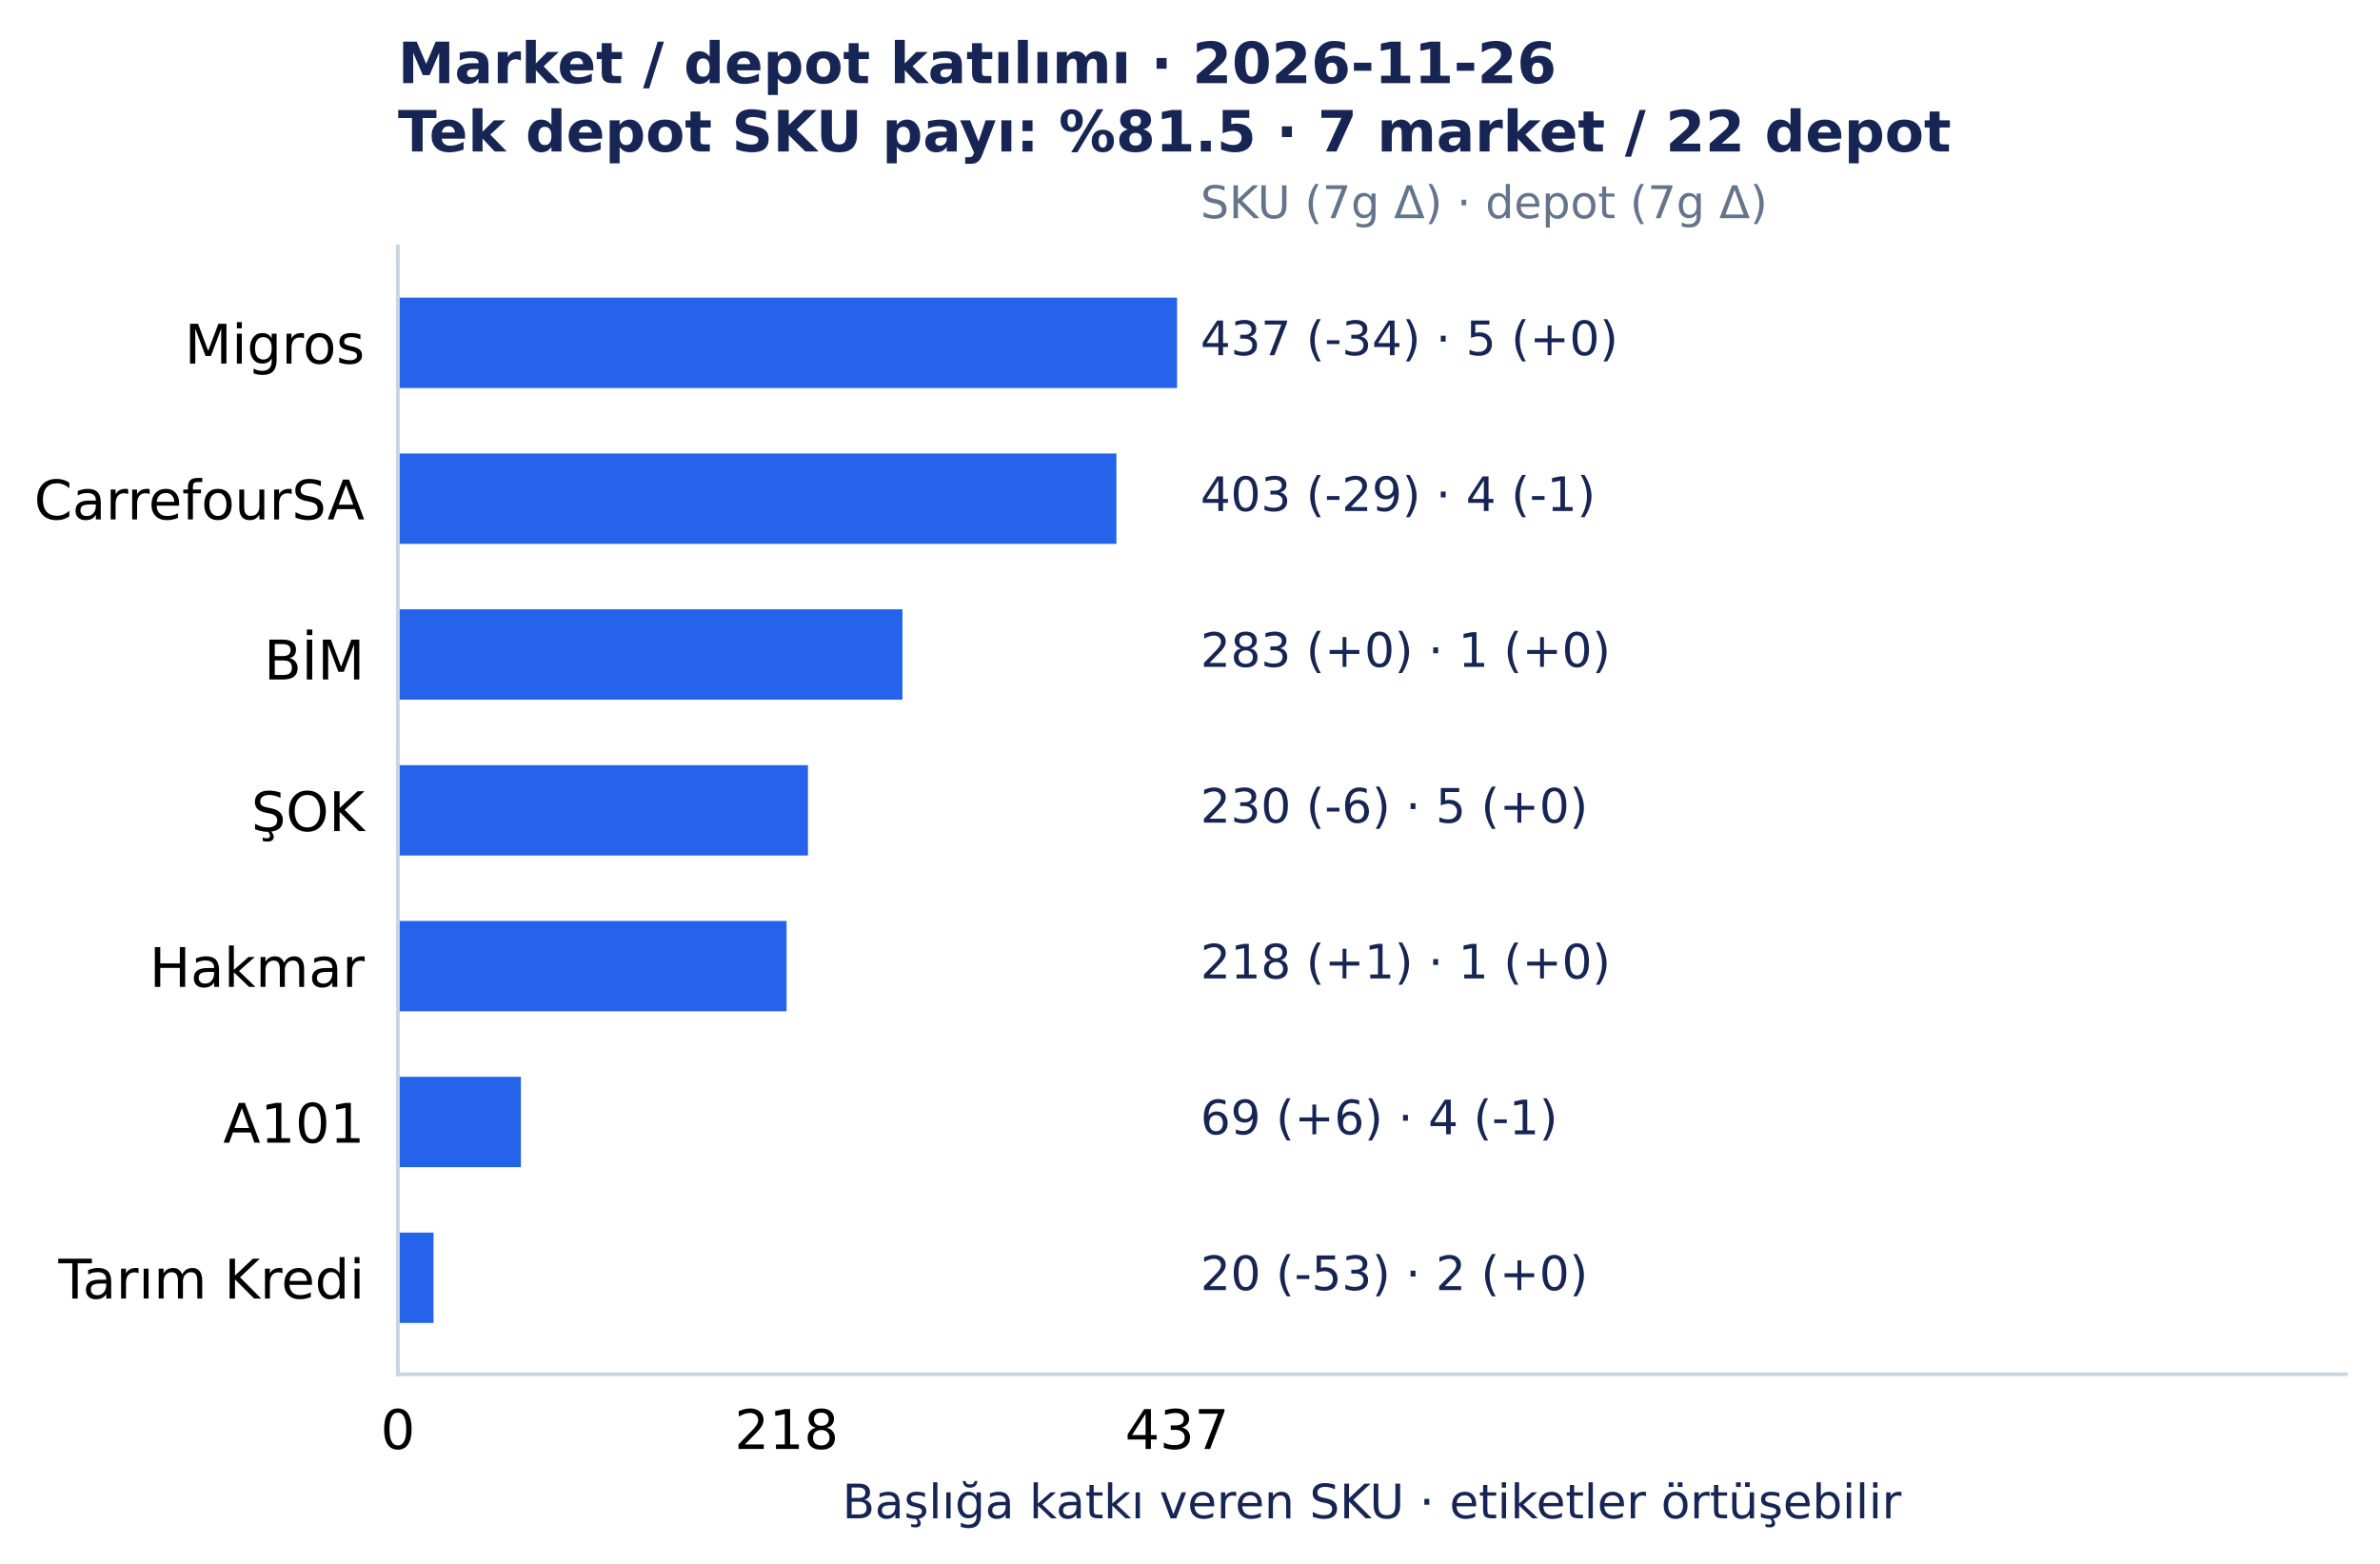
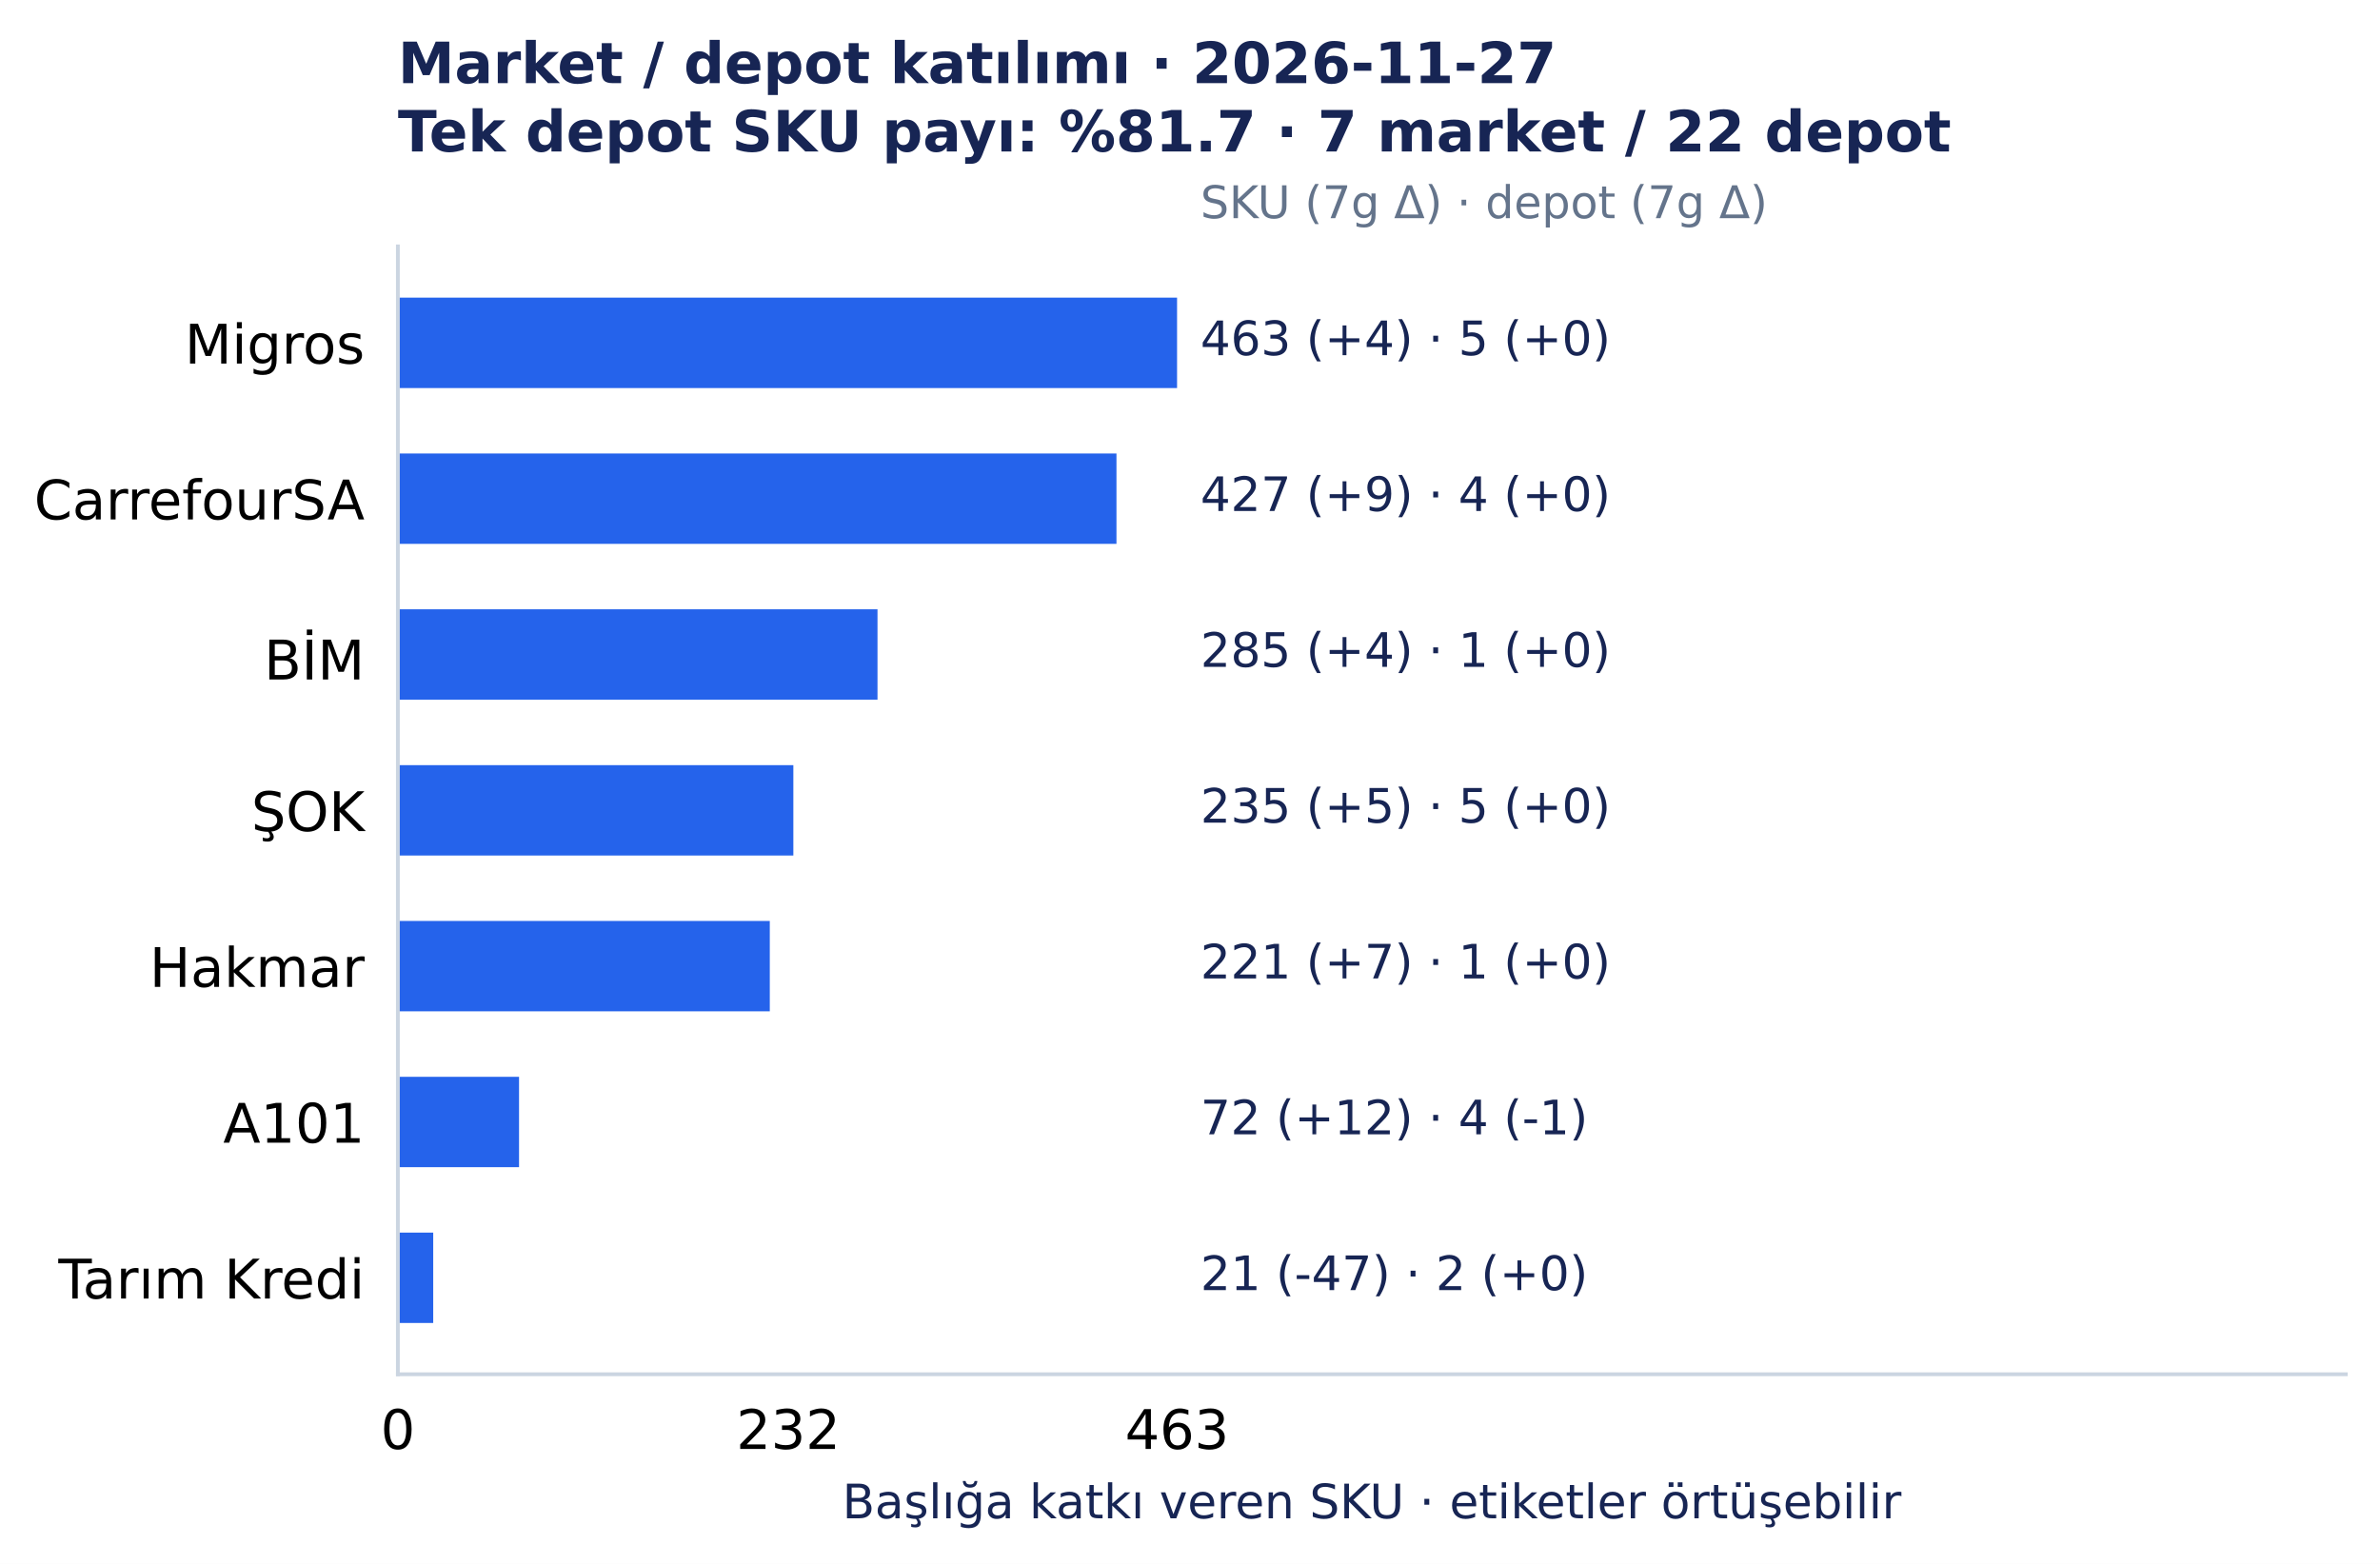
<svg xmlns="http://www.w3.org/2000/svg" width="501.492pt" height="329.548pt" viewBox="0 0 501.492 329.548" version="1.1">
  <defs>
    <style type="text/css">*{stroke-linejoin: round; stroke-linecap: butt}</style>
  </defs>
  <g id="figure_1">
    <g id="patch_1">
      <path d="M 0 329.548 L 501.492 329.548 L 501.492 0 L 0 0 z " style="fill: #ffffff" />
    </g>
    <g id="axes_1">
      <g id="patch_2">
        <path d="M 83.836 289.594 L 494.292 289.594 L 494.292 51.923 L 83.836 51.923 z " style="fill: #ffffff" />
      </g>
      <g id="matplotlib.axis_1">
        <g id="xtick_1">
          <g id="line2d_1" />
          <g id="text_1">
            <text style="font-size: 11.5px; font-family: 'DejaVu Sans', 'Bitstream Vera Sans', 'Computer Modern Sans Serif', 'Lucida Grande', 'Verdana', 'Geneva', 'Lucid', 'Arial', 'Helvetica', 'Avant Garde', sans-serif; text-anchor: middle" x="83.836" y="305.331" transform="rotate(-0 83.83609 305.3312)">0</text>
          </g>
        </g>
        <g id="xtick_2">
          <g id="line2d_2" />
          <g id="text_2">
-             <text style="font-size: 11.5px; font-family: 'DejaVu Sans', 'Bitstream Vera Sans', 'Computer Modern Sans Serif', 'Lucida Grande', 'Verdana', 'Geneva', 'Lucid', 'Arial', 'Helvetica', 'Avant Garde', sans-serif; text-anchor: middle" x="165.739" y="305.331" transform="rotate(-0 165.7395 305.3312)">218</text>
+             <text style="font-size: 11.5px; font-family: 'DejaVu Sans', 'Bitstream Vera Sans', 'Computer Modern Sans Serif', 'Lucida Grande', 'Verdana', 'Geneva', 'Lucid', 'Arial', 'Helvetica', 'Avant Garde', sans-serif; text-anchor: middle" x="166.105" y="305.331" transform="rotate(-0 166.1046 305.3312)">232</text>
          </g>
        </g>
        <g id="xtick_3">
          <g id="line2d_3" />
          <g id="text_3">
-             <text style="font-size: 11.5px; font-family: 'DejaVu Sans', 'Bitstream Vera Sans', 'Computer Modern Sans Serif', 'Lucida Grande', 'Verdana', 'Geneva', 'Lucid', 'Arial', 'Helvetica', 'Avant Garde', sans-serif; text-anchor: middle" x="248.019" y="305.331" transform="rotate(-0 248.0186 305.3312)">437</text>
+             <text style="font-size: 11.5px; font-family: 'DejaVu Sans', 'Bitstream Vera Sans', 'Computer Modern Sans Serif', 'Lucida Grande', 'Verdana', 'Geneva', 'Lucid', 'Arial', 'Helvetica', 'Avant Garde', sans-serif; text-anchor: middle" x="248.019" y="305.331" transform="rotate(-0 248.0186 305.3312)">463</text>
          </g>
        </g>
        <g id="text_4">
          <text style="font-size: 10px; font-family: 'DejaVu Sans', 'Bitstream Vera Sans', 'Computer Modern Sans Serif', 'Lucida Grande', 'Verdana', 'Geneva', 'Lucid', 'Arial', 'Helvetica', 'Avant Garde', sans-serif; text-anchor: middle; fill: #172554" x="289.064" y="319.945" transform="rotate(-0 289.0642 319.9455)">Başlığa katkı veren SKU · etiketler örtüşebilir</text>
        </g>
      </g>
      <g id="matplotlib.axis_2">
        <g id="ytick_1">
          <g id="line2d_4" />
          <g id="text_5">
            <text style="font-size: 11.5px; font-family: 'DejaVu Sans', 'Bitstream Vera Sans', 'Computer Modern Sans Serif', 'Lucida Grande', 'Verdana', 'Geneva', 'Lucid', 'Arial', 'Helvetica', 'Avant Garde', sans-serif; text-anchor: end" x="76.836" y="76.618" transform="rotate(-0 76.83609 76.61754)">Migros</text>
          </g>
        </g>
        <g id="ytick_2">
          <g id="line2d_5" />
          <g id="text_6">
            <text style="font-size: 11.5px; font-family: 'DejaVu Sans', 'Bitstream Vera Sans', 'Computer Modern Sans Serif', 'Lucida Grande', 'Verdana', 'Geneva', 'Lucid', 'Arial', 'Helvetica', 'Avant Garde', sans-serif; text-anchor: end" x="76.836" y="109.454" transform="rotate(-0 76.83609 109.4541)">CarrefourSA</text>
          </g>
        </g>
        <g id="ytick_3">
          <g id="line2d_6" />
          <g id="text_7">
            <text style="font-size: 11.5px; font-family: 'DejaVu Sans', 'Bitstream Vera Sans', 'Computer Modern Sans Serif', 'Lucida Grande', 'Verdana', 'Geneva', 'Lucid', 'Arial', 'Helvetica', 'Avant Garde', sans-serif; text-anchor: end" x="76.836" y="143.177" transform="rotate(-0 76.83609 143.1775)">BİM</text>
          </g>
        </g>
        <g id="ytick_4">
          <g id="line2d_7" />
          <g id="text_8">
            <text style="font-size: 11.5px; font-family: 'DejaVu Sans', 'Bitstream Vera Sans', 'Computer Modern Sans Serif', 'Lucida Grande', 'Verdana', 'Geneva', 'Lucid', 'Arial', 'Helvetica', 'Avant Garde', sans-serif; text-anchor: end" x="76.836" y="175.127" transform="rotate(-0 76.83609 175.1269)">ŞOK</text>
          </g>
        </g>
        <g id="ytick_5">
          <g id="line2d_8" />
          <g id="text_9">
            <text style="font-size: 11.5px; font-family: 'DejaVu Sans', 'Bitstream Vera Sans', 'Computer Modern Sans Serif', 'Lucida Grande', 'Verdana', 'Geneva', 'Lucid', 'Arial', 'Helvetica', 'Avant Garde', sans-serif; text-anchor: end" x="76.836" y="207.964" transform="rotate(-0 76.83609 207.9639)">Hakmar</text>
          </g>
        </g>
        <g id="ytick_6">
          <g id="line2d_9" />
          <g id="text_10">
            <text style="font-size: 11.5px; font-family: 'DejaVu Sans', 'Bitstream Vera Sans', 'Computer Modern Sans Serif', 'Lucida Grande', 'Verdana', 'Geneva', 'Lucid', 'Arial', 'Helvetica', 'Avant Garde', sans-serif; text-anchor: end" x="76.836" y="240.8" transform="rotate(-0 76.83609 240.8001)">A101</text>
          </g>
        </g>
        <g id="ytick_7">
          <g id="line2d_10" />
          <g id="text_11">
            <text style="font-size: 11.5px; font-family: 'DejaVu Sans', 'Bitstream Vera Sans', 'Computer Modern Sans Serif', 'Lucida Grande', 'Verdana', 'Geneva', 'Lucid', 'Arial', 'Helvetica', 'Avant Garde', sans-serif; text-anchor: end" x="76.836" y="273.637" transform="rotate(-0 76.83609 273.6372)">Tarım Kredi</text>
          </g>
        </g>
      </g>
      <g id="patch_3">
        <path d="M 83.836 62.726 L 248.019 62.726 L 248.019 81.771 L 83.836 81.771 z " clip-path="url(#p7150c4acc0)" style="fill: #2563eb" />
      </g>
      <g id="patch_4">
-         <path d="M 83.836 95.562 L 235.245 95.562 L 235.245 114.608 L 83.836 114.608 z " clip-path="url(#p7150c4acc0)" style="fill: #2563eb" />
+         <path d="M 83.836 95.562 L 235.253 95.562 L 235.253 114.608 L 83.836 114.608 z " clip-path="url(#p7150c4acc0)" style="fill: #2563eb" />
      </g>
      <g id="patch_5">
-         <path d="M 83.836 128.399 L 190.16 128.399 L 190.16 147.444 L 83.836 147.444 z " clip-path="url(#p7150c4acc0)" style="fill: #2563eb" />
+         <path d="M 83.836 128.399 L 184.899 128.399 L 184.899 147.444 L 83.836 147.444 z " clip-path="url(#p7150c4acc0)" style="fill: #2563eb" />
      </g>
      <g id="patch_6">
-         <path d="M 83.836 161.236 L 170.248 161.236 L 170.248 180.281 L 83.836 180.281 z " clip-path="url(#p7150c4acc0)" style="fill: #2563eb" />
+         <path d="M 83.836 161.236 L 167.168 161.236 L 167.168 180.281 L 83.836 180.281 z " clip-path="url(#p7150c4acc0)" style="fill: #2563eb" />
      </g>
      <g id="patch_7">
-         <path d="M 83.836 194.072 L 165.739 194.072 L 165.739 213.117 L 83.836 213.117 z " clip-path="url(#p7150c4acc0)" style="fill: #2563eb" />
+         <path d="M 83.836 194.072 L 162.204 194.072 L 162.204 213.117 L 83.836 213.117 z " clip-path="url(#p7150c4acc0)" style="fill: #2563eb" />
      </g>
      <g id="patch_8">
-         <path d="M 83.836 226.909 L 109.76 226.909 L 109.76 245.954 L 83.836 245.954 z " clip-path="url(#p7150c4acc0)" style="fill: #2563eb" />
+         <path d="M 83.836 226.909 L 109.368 226.909 L 109.368 245.954 L 83.836 245.954 z " clip-path="url(#p7150c4acc0)" style="fill: #2563eb" />
      </g>
      <g id="patch_9">
-         <path d="M 83.836 259.745 L 91.35 259.745 L 91.35 278.791 L 83.836 278.791 z " clip-path="url(#p7150c4acc0)" style="fill: #2563eb" />
+         <path d="M 83.836 259.745 L 91.283 259.745 L 91.283 278.791 L 83.836 278.791 z " clip-path="url(#p7150c4acc0)" style="fill: #2563eb" />
      </g>
      <g id="patch_10">
        <path d="M 83.836 289.594 L 83.836 51.923 " style="fill: none; stroke: #cbd5e1; stroke-width: 0.8; stroke-linejoin: miter; stroke-linecap: square" />
      </g>
      <g id="patch_11">
        <path d="M 83.836 289.594 L 494.292 289.594 " style="fill: none; stroke: #cbd5e1; stroke-width: 0.8; stroke-linejoin: miter; stroke-linecap: square" />
      </g>
      <g id="text_12">
-         <text style="font-size: 10px; font-family: 'DejaVu Sans', 'Bitstream Vera Sans', 'Computer Modern Sans Serif', 'Lucida Grande', 'Verdana', 'Geneva', 'Lucid', 'Arial', 'Helvetica', 'Avant Garde', sans-serif; text-anchor: start; fill: #172554" x="252.944" y="74.846" transform="rotate(-0 252.9441 74.84609)">437 (-34)  ·  5 (+0)</text>
+         <text style="font-size: 10px; font-family: 'DejaVu Sans', 'Bitstream Vera Sans', 'Computer Modern Sans Serif', 'Lucida Grande', 'Verdana', 'Geneva', 'Lucid', 'Arial', 'Helvetica', 'Avant Garde', sans-serif; text-anchor: start; fill: #172554" x="252.944" y="74.846" transform="rotate(-0 252.9441 74.84609)">463 (+4)  ·  5 (+0)</text>
      </g>
      <g id="text_13">
-         <text style="font-size: 10px; font-family: 'DejaVu Sans', 'Bitstream Vera Sans', 'Computer Modern Sans Serif', 'Lucida Grande', 'Verdana', 'Geneva', 'Lucid', 'Arial', 'Helvetica', 'Avant Garde', sans-serif; text-anchor: start; fill: #172554" x="252.944" y="107.683" transform="rotate(-0 252.9441 107.6827)">403 (-29)  ·  4 (-1)</text>
+         <text style="font-size: 10px; font-family: 'DejaVu Sans', 'Bitstream Vera Sans', 'Computer Modern Sans Serif', 'Lucida Grande', 'Verdana', 'Geneva', 'Lucid', 'Arial', 'Helvetica', 'Avant Garde', sans-serif; text-anchor: start; fill: #172554" x="252.944" y="107.683" transform="rotate(-0 252.9441 107.6827)">427 (+9)  ·  4 (+0)</text>
      </g>
      <g id="text_14">
-         <text style="font-size: 10px; font-family: 'DejaVu Sans', 'Bitstream Vera Sans', 'Computer Modern Sans Serif', 'Lucida Grande', 'Verdana', 'Geneva', 'Lucid', 'Arial', 'Helvetica', 'Avant Garde', sans-serif; text-anchor: start; fill: #172554" x="252.944" y="140.519" transform="rotate(-0 252.9441 140.5193)">283 (+0)  ·  1 (+0)</text>
+         <text style="font-size: 10px; font-family: 'DejaVu Sans', 'Bitstream Vera Sans', 'Computer Modern Sans Serif', 'Lucida Grande', 'Verdana', 'Geneva', 'Lucid', 'Arial', 'Helvetica', 'Avant Garde', sans-serif; text-anchor: start; fill: #172554" x="252.944" y="140.519" transform="rotate(-0 252.9441 140.5193)">285 (+4)  ·  1 (+0)</text>
      </g>
      <g id="text_15">
-         <text style="font-size: 10px; font-family: 'DejaVu Sans', 'Bitstream Vera Sans', 'Computer Modern Sans Serif', 'Lucida Grande', 'Verdana', 'Geneva', 'Lucid', 'Arial', 'Helvetica', 'Avant Garde', sans-serif; text-anchor: start; fill: #172554" x="252.944" y="173.356" transform="rotate(-0 252.9441 173.3559)">230 (-6)  ·  5 (+0)</text>
+         <text style="font-size: 10px; font-family: 'DejaVu Sans', 'Bitstream Vera Sans', 'Computer Modern Sans Serif', 'Lucida Grande', 'Verdana', 'Geneva', 'Lucid', 'Arial', 'Helvetica', 'Avant Garde', sans-serif; text-anchor: start; fill: #172554" x="252.944" y="173.356" transform="rotate(-0 252.9441 173.3559)">235 (+5)  ·  5 (+0)</text>
      </g>
      <g id="text_16">
-         <text style="font-size: 10px; font-family: 'DejaVu Sans', 'Bitstream Vera Sans', 'Computer Modern Sans Serif', 'Lucida Grande', 'Verdana', 'Geneva', 'Lucid', 'Arial', 'Helvetica', 'Avant Garde', sans-serif; text-anchor: start; fill: #172554" x="252.944" y="206.193" transform="rotate(-0 252.9441 206.1925)">218 (+1)  ·  1 (+0)</text>
+         <text style="font-size: 10px; font-family: 'DejaVu Sans', 'Bitstream Vera Sans', 'Computer Modern Sans Serif', 'Lucida Grande', 'Verdana', 'Geneva', 'Lucid', 'Arial', 'Helvetica', 'Avant Garde', sans-serif; text-anchor: start; fill: #172554" x="252.944" y="206.193" transform="rotate(-0 252.9441 206.1925)">221 (+7)  ·  1 (+0)</text>
      </g>
      <g id="text_17">
-         <text style="font-size: 10px; font-family: 'DejaVu Sans', 'Bitstream Vera Sans', 'Computer Modern Sans Serif', 'Lucida Grande', 'Verdana', 'Geneva', 'Lucid', 'Arial', 'Helvetica', 'Avant Garde', sans-serif; text-anchor: start; fill: #172554" x="252.944" y="239.029" transform="rotate(-0 252.9441 239.0291)">69 (+6)  ·  4 (-1)</text>
+         <text style="font-size: 10px; font-family: 'DejaVu Sans', 'Bitstream Vera Sans', 'Computer Modern Sans Serif', 'Lucida Grande', 'Verdana', 'Geneva', 'Lucid', 'Arial', 'Helvetica', 'Avant Garde', sans-serif; text-anchor: start; fill: #172554" x="252.944" y="239.029" transform="rotate(-0 252.9441 239.0291)">72 (+12)  ·  4 (-1)</text>
      </g>
      <g id="text_18">
-         <text style="font-size: 10px; font-family: 'DejaVu Sans', 'Bitstream Vera Sans', 'Computer Modern Sans Serif', 'Lucida Grande', 'Verdana', 'Geneva', 'Lucid', 'Arial', 'Helvetica', 'Avant Garde', sans-serif; text-anchor: start; fill: #172554" x="252.944" y="271.866" transform="rotate(-0 252.9441 271.8657)">20 (-53)  ·  2 (+0)</text>
+         <text style="font-size: 10px; font-family: 'DejaVu Sans', 'Bitstream Vera Sans', 'Computer Modern Sans Serif', 'Lucida Grande', 'Verdana', 'Geneva', 'Lucid', 'Arial', 'Helvetica', 'Avant Garde', sans-serif; text-anchor: start; fill: #172554" x="252.944" y="271.866" transform="rotate(-0 252.9441 271.8657)">21 (-47)  ·  2 (+0)</text>
      </g>
      <g id="text_19">
        <text style="font-size: 9.5px; font-family: 'DejaVu Sans', 'Bitstream Vera Sans', 'Computer Modern Sans Serif', 'Lucida Grande', 'Verdana', 'Geneva', 'Lucid', 'Arial', 'Helvetica', 'Avant Garde', sans-serif; text-anchor: start; fill: #64748b" x="252.944" y="45.979" transform="rotate(-0 252.9441 45.97915)">SKU (7g Δ) · depot (7g Δ)</text>
      </g>
      <g id="text_20">
-         <text style="font-weight: 700; font-size: 12px; font-family: 'DejaVu Sans', 'Bitstream Vera Sans', 'Computer Modern Sans Serif', 'Lucida Grande', 'Verdana', 'Geneva', 'Lucid', 'Arial', 'Helvetica', 'Avant Garde', sans-serif; fill: #172554" transform="translate(83.83609 17.5193)">Market / depot katılımı · 2026-11-26</text>
-         <text style="font-weight: 700; font-size: 12px; font-family: 'DejaVu Sans', 'Bitstream Vera Sans', 'Computer Modern Sans Serif', 'Lucida Grande', 'Verdana', 'Geneva', 'Lucid', 'Arial', 'Helvetica', 'Avant Garde', sans-serif; fill: #172554" transform="translate(83.83609 31.92258)">Tek depot SKU payı: %81.5 · 7 market / 22 depot</text>
+         <text style="font-weight: 700; font-size: 12px; font-family: 'DejaVu Sans', 'Bitstream Vera Sans', 'Computer Modern Sans Serif', 'Lucida Grande', 'Verdana', 'Geneva', 'Lucid', 'Arial', 'Helvetica', 'Avant Garde', sans-serif; fill: #172554" transform="translate(83.83609 17.5193)">Market / depot katılımı · 2026-11-27</text>
+         <text style="font-weight: 700; font-size: 12px; font-family: 'DejaVu Sans', 'Bitstream Vera Sans', 'Computer Modern Sans Serif', 'Lucida Grande', 'Verdana', 'Geneva', 'Lucid', 'Arial', 'Helvetica', 'Avant Garde', sans-serif; fill: #172554" transform="translate(83.83609 31.92258)">Tek depot SKU payı: %81.7 · 7 market / 22 depot</text>
      </g>
    </g>
  </g>
  <defs>
    <clipPath id="p7150c4acc0">
      <rect x="83.836" y="51.923" width="410.456" height="237.671" />
    </clipPath>
  </defs>
</svg>
